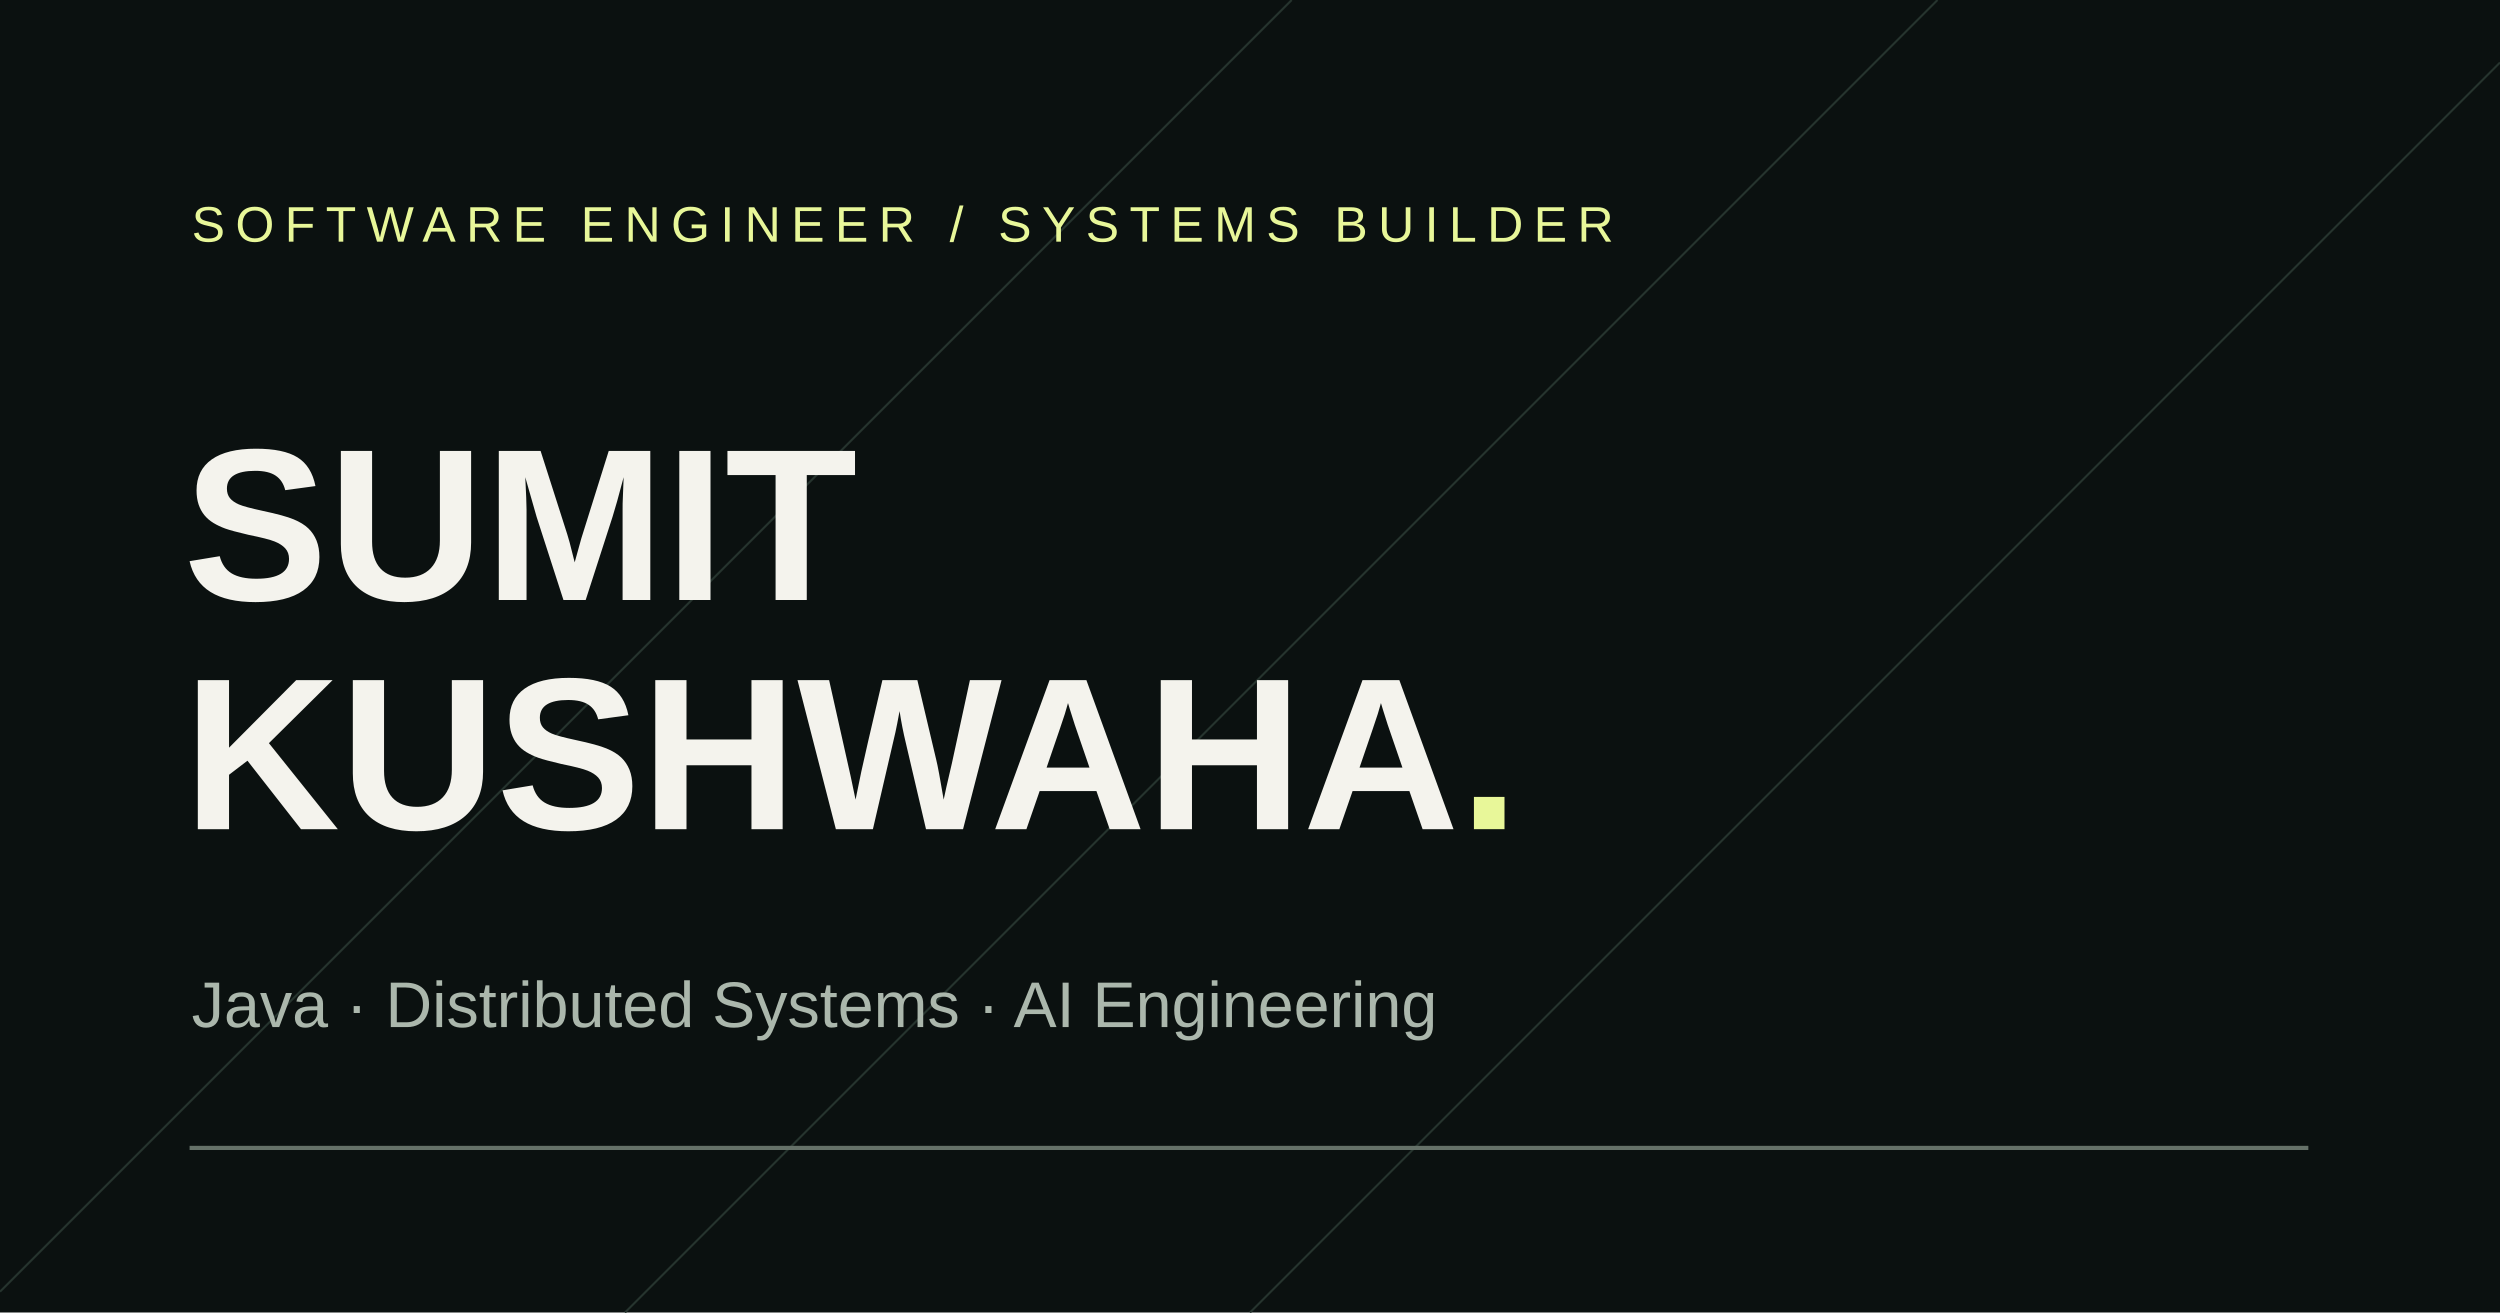
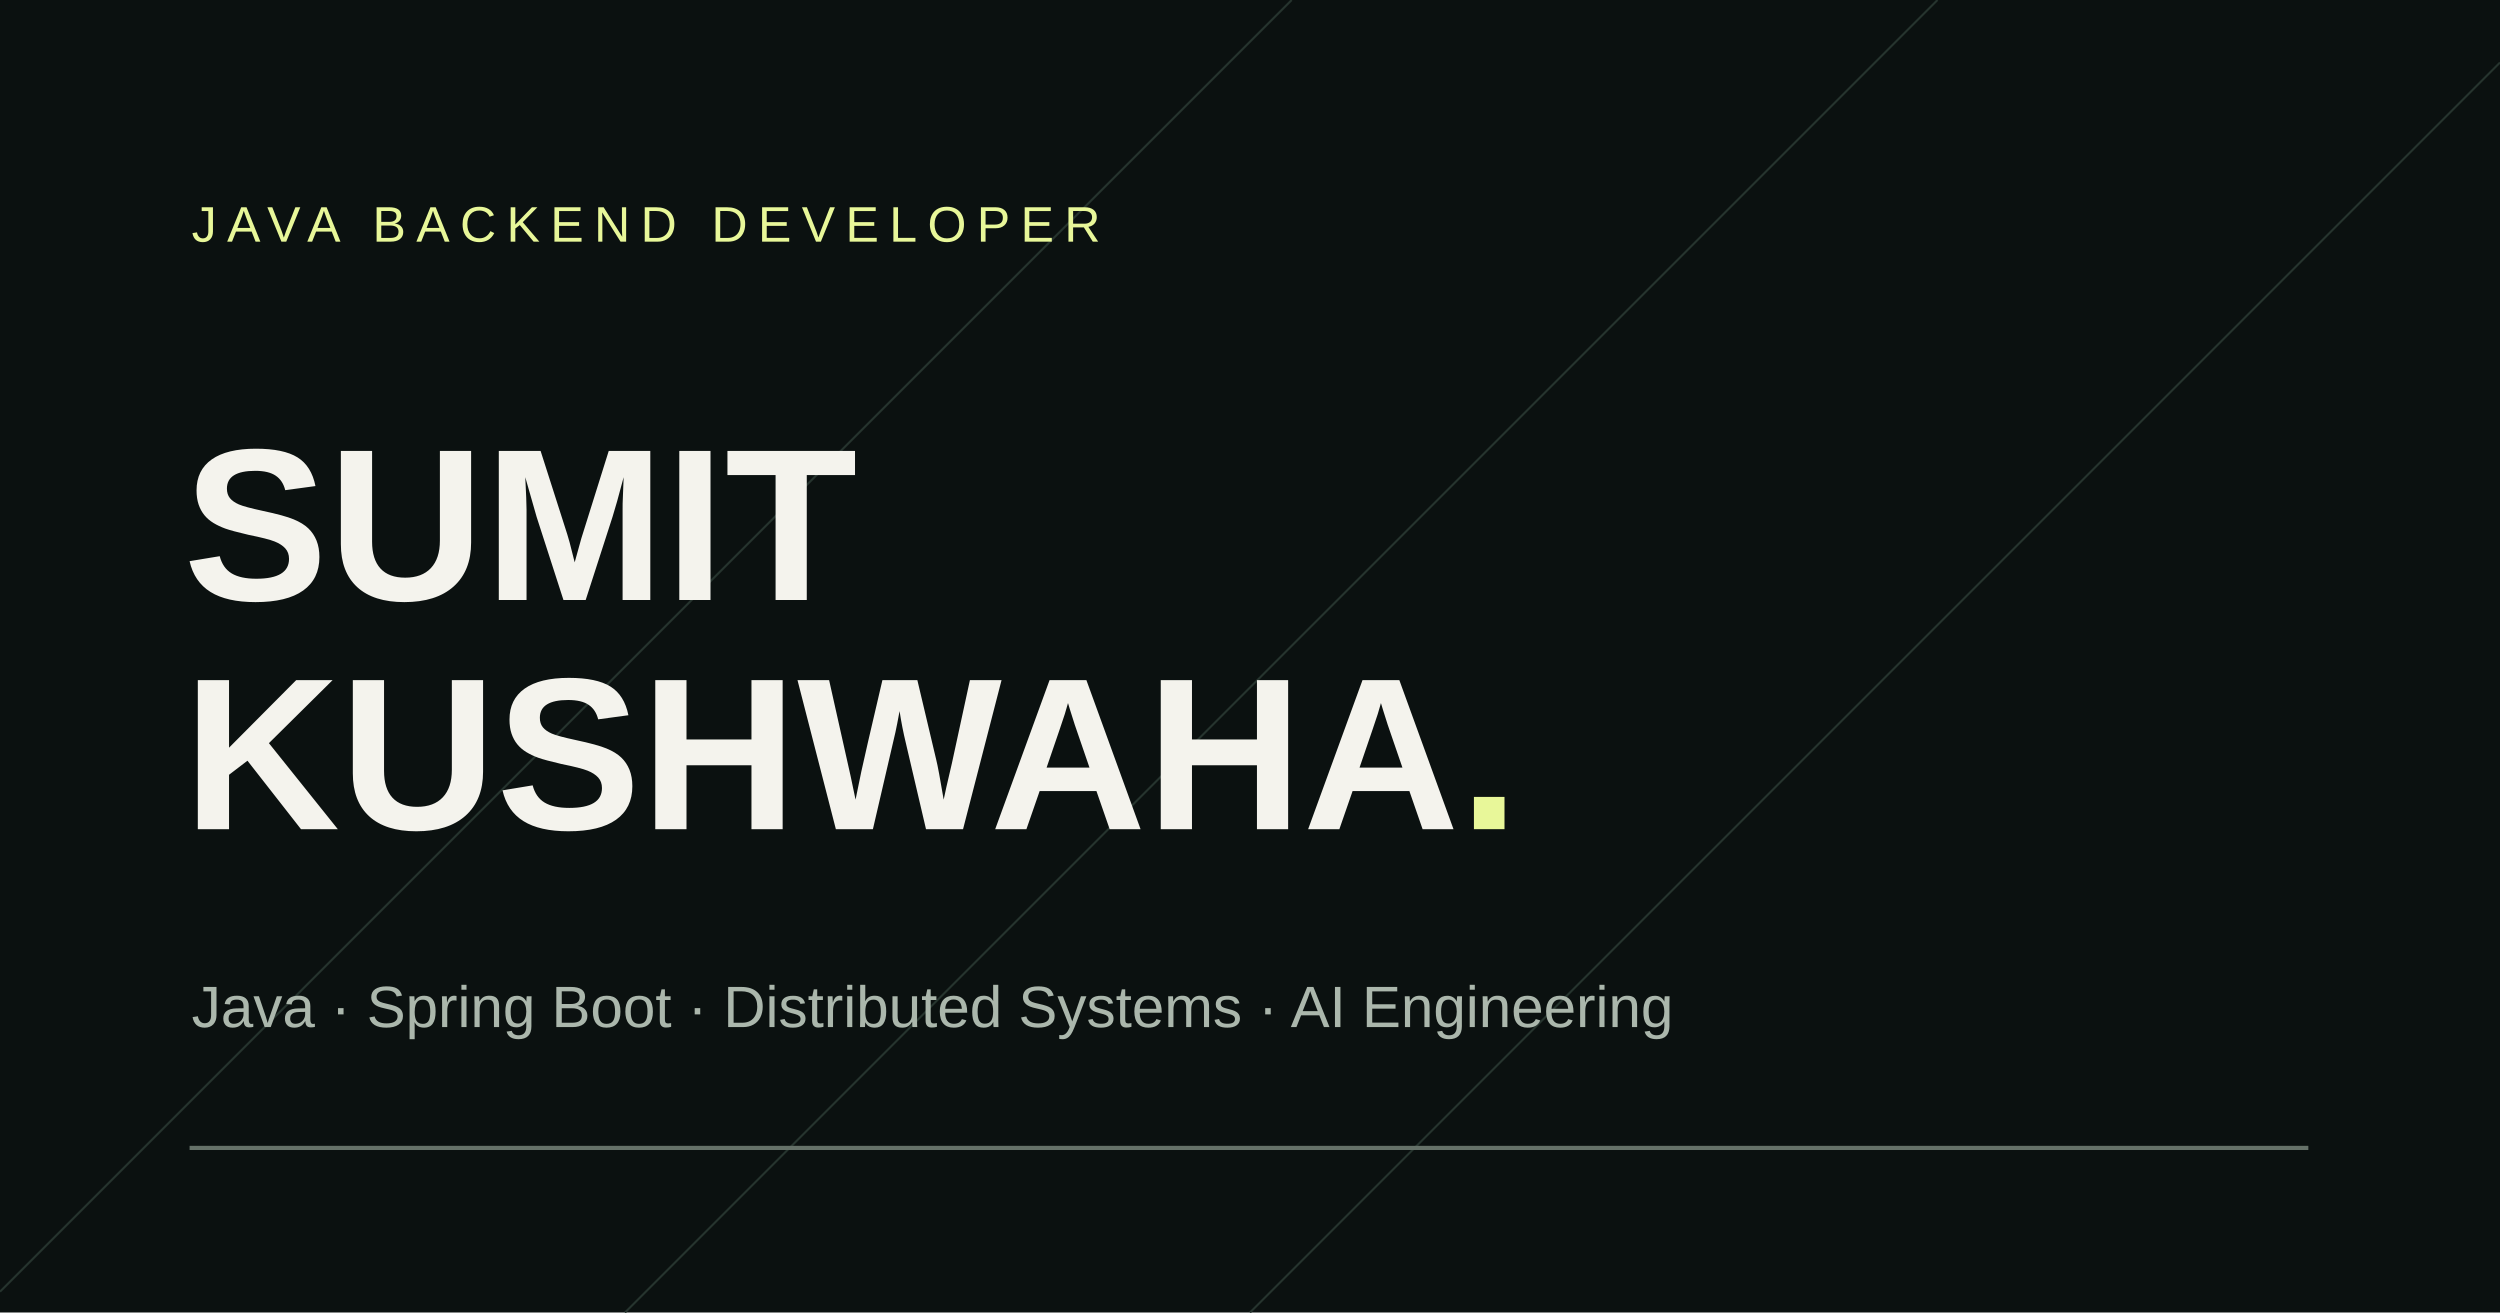
<svg xmlns="http://www.w3.org/2000/svg" width="1200" height="630" viewBox="0 0 1200 630">
  <rect width="1200" height="630" fill="#0b1110" />
  <path d="M0 620 620 0M300 630 930 0M600 630 1200 30" stroke="#26342e" stroke-width="1" />
-   <text x="92" y="116" font-family="Arial,sans-serif" font-size="24" letter-spacing="5" fill="#e8f799">SOFTWARE ENGINEER / SYSTEMS BUILDER</text>
+   <text x="92" y="116" font-family="Arial,sans-serif" font-size="24" letter-spacing="5" fill="#e8f799">JAVA BACKEND DEVELOPER</text>
  <text x="88" y="288" font-family="Arial,sans-serif" font-weight="bold" font-size="104" fill="#f4f3ed">SUMIT</text>
  <text x="88" y="398" font-family="Arial,sans-serif" font-weight="bold" font-size="104" fill="#f4f3ed">KUSHWAHA<tspan fill="#e8f799">.</tspan>
  </text>
-   <text x="92" y="493" font-family="Arial,sans-serif" font-size="31" fill="#abb7ac">Java · Distributed Systems · AI Engineering</text>
+   <text x="92" y="493" font-family="Arial,sans-serif" font-size="28" fill="#abb7ac">Java · Spring Boot · Distributed Systems · AI Engineering</text>
  <path d="M91 551h1017" stroke="#657168" stroke-width="2" />
</svg>
